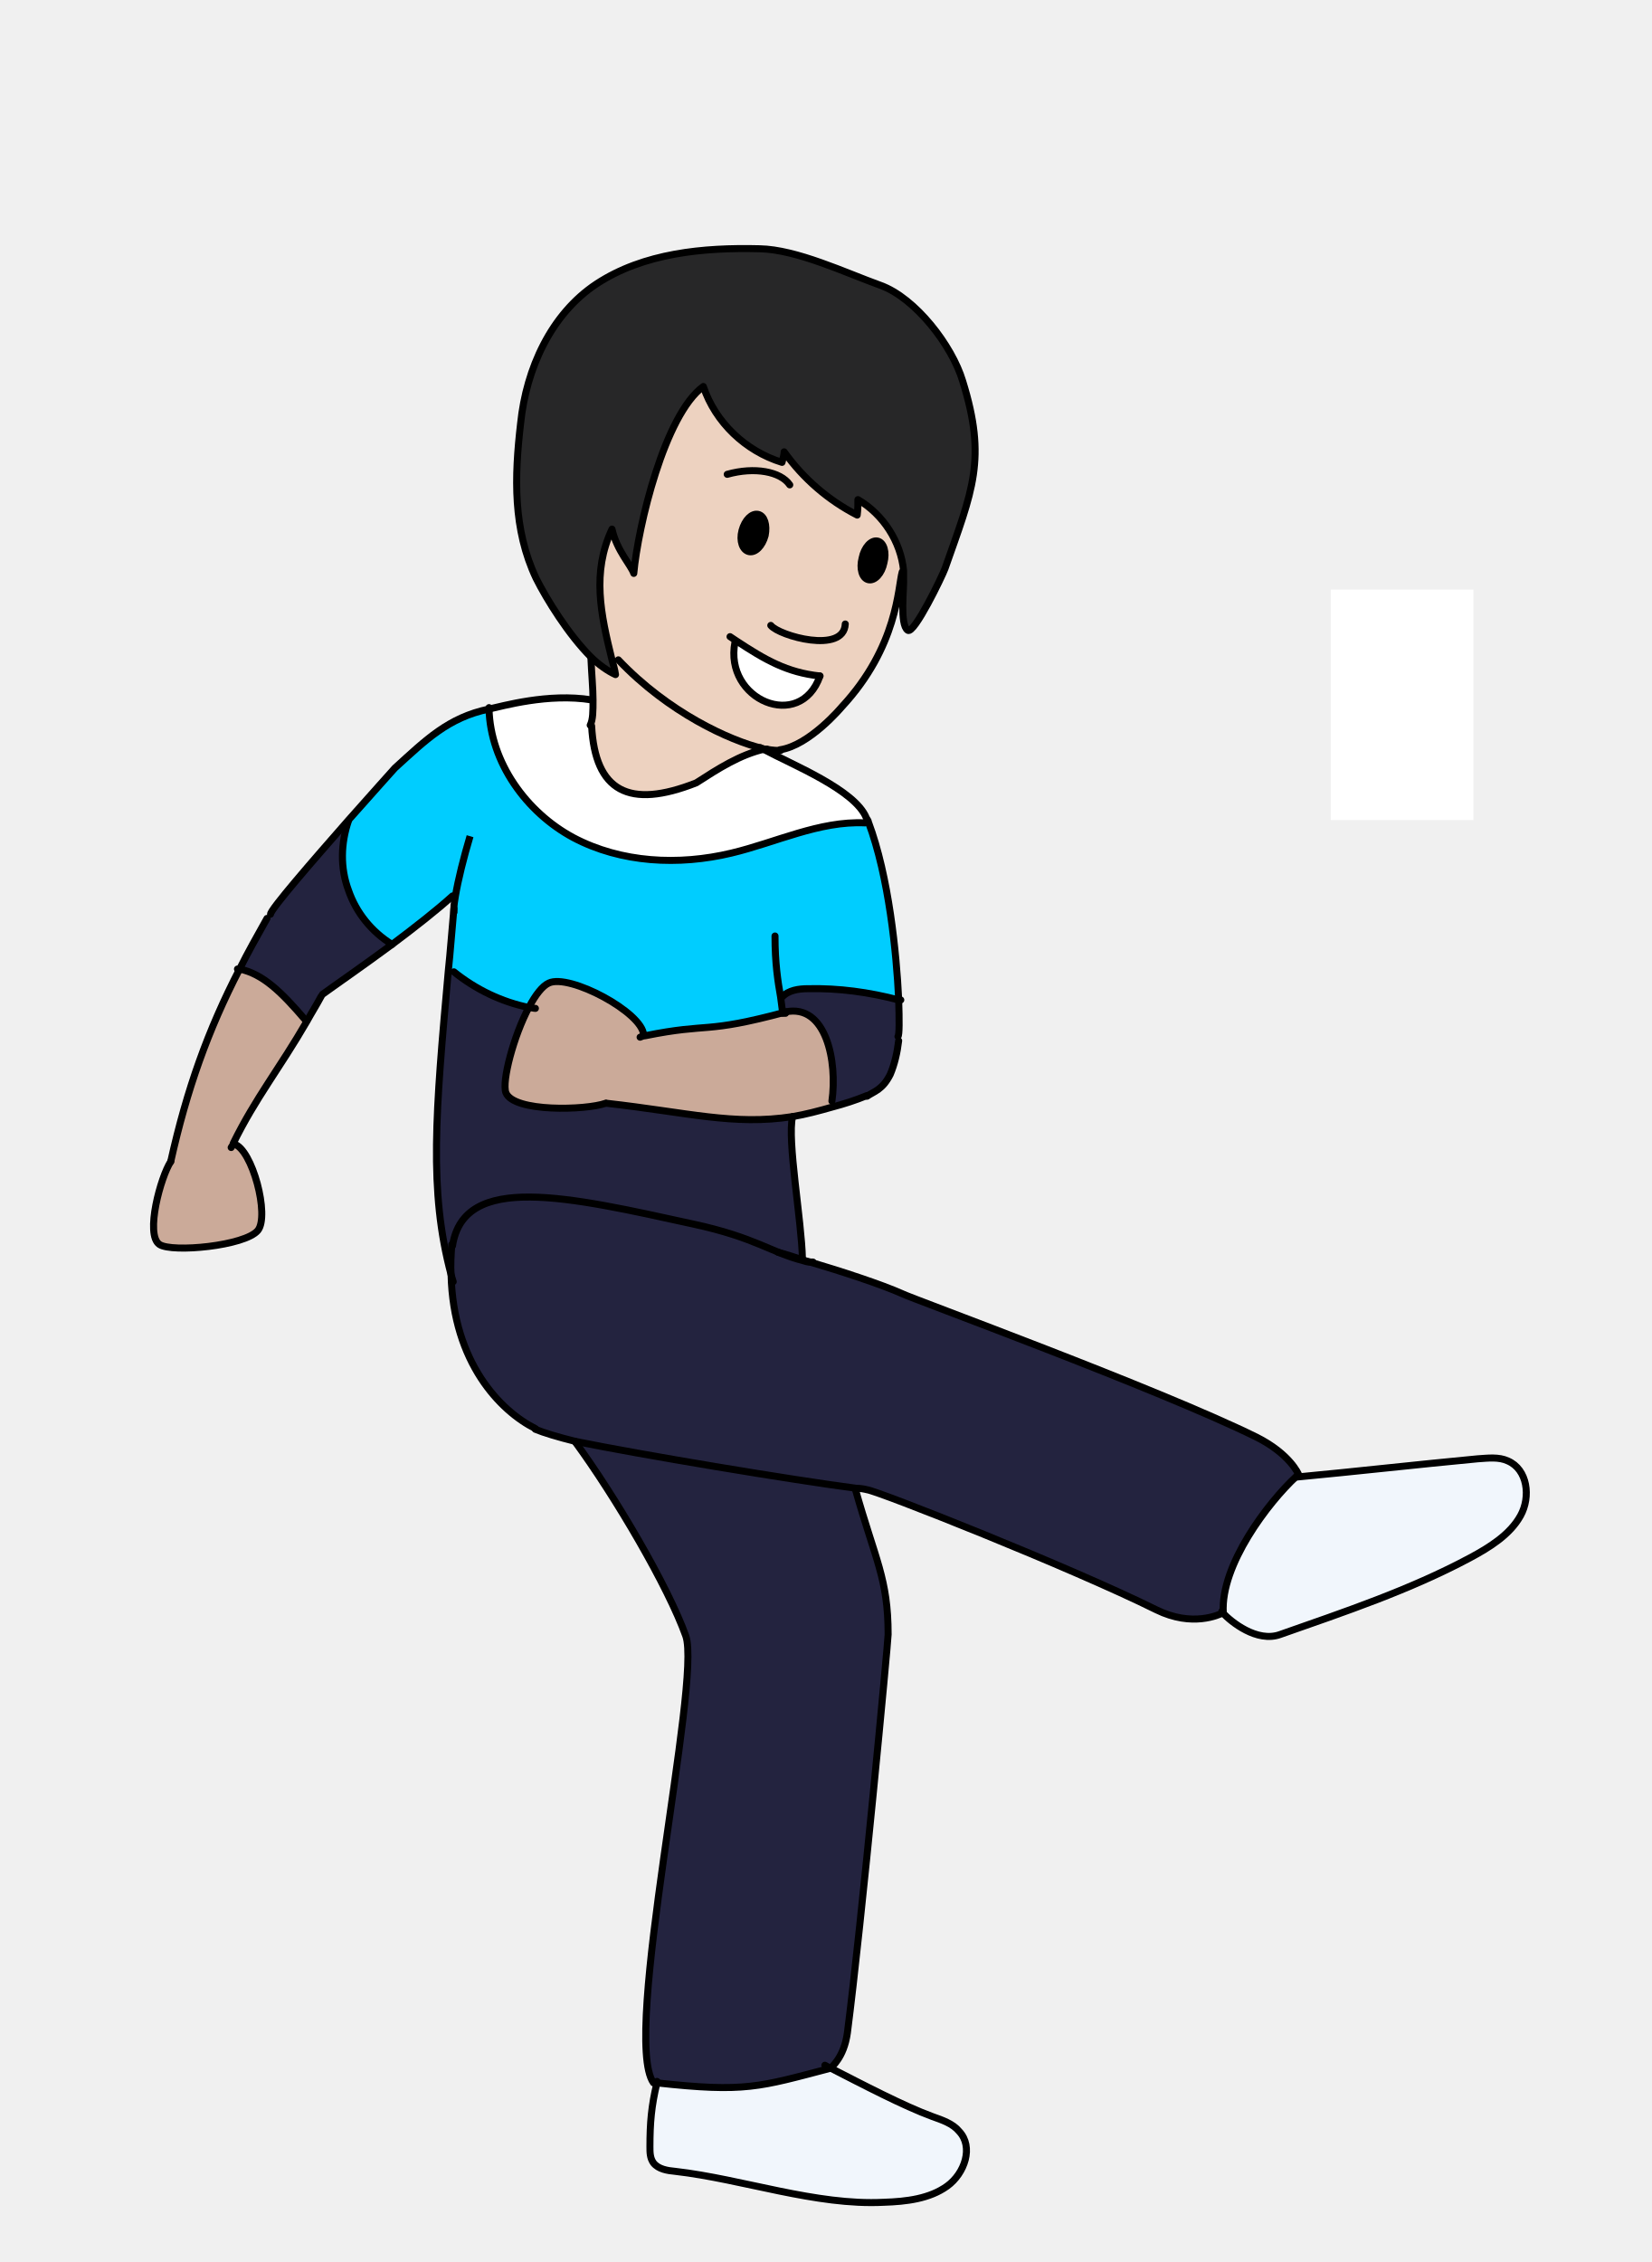
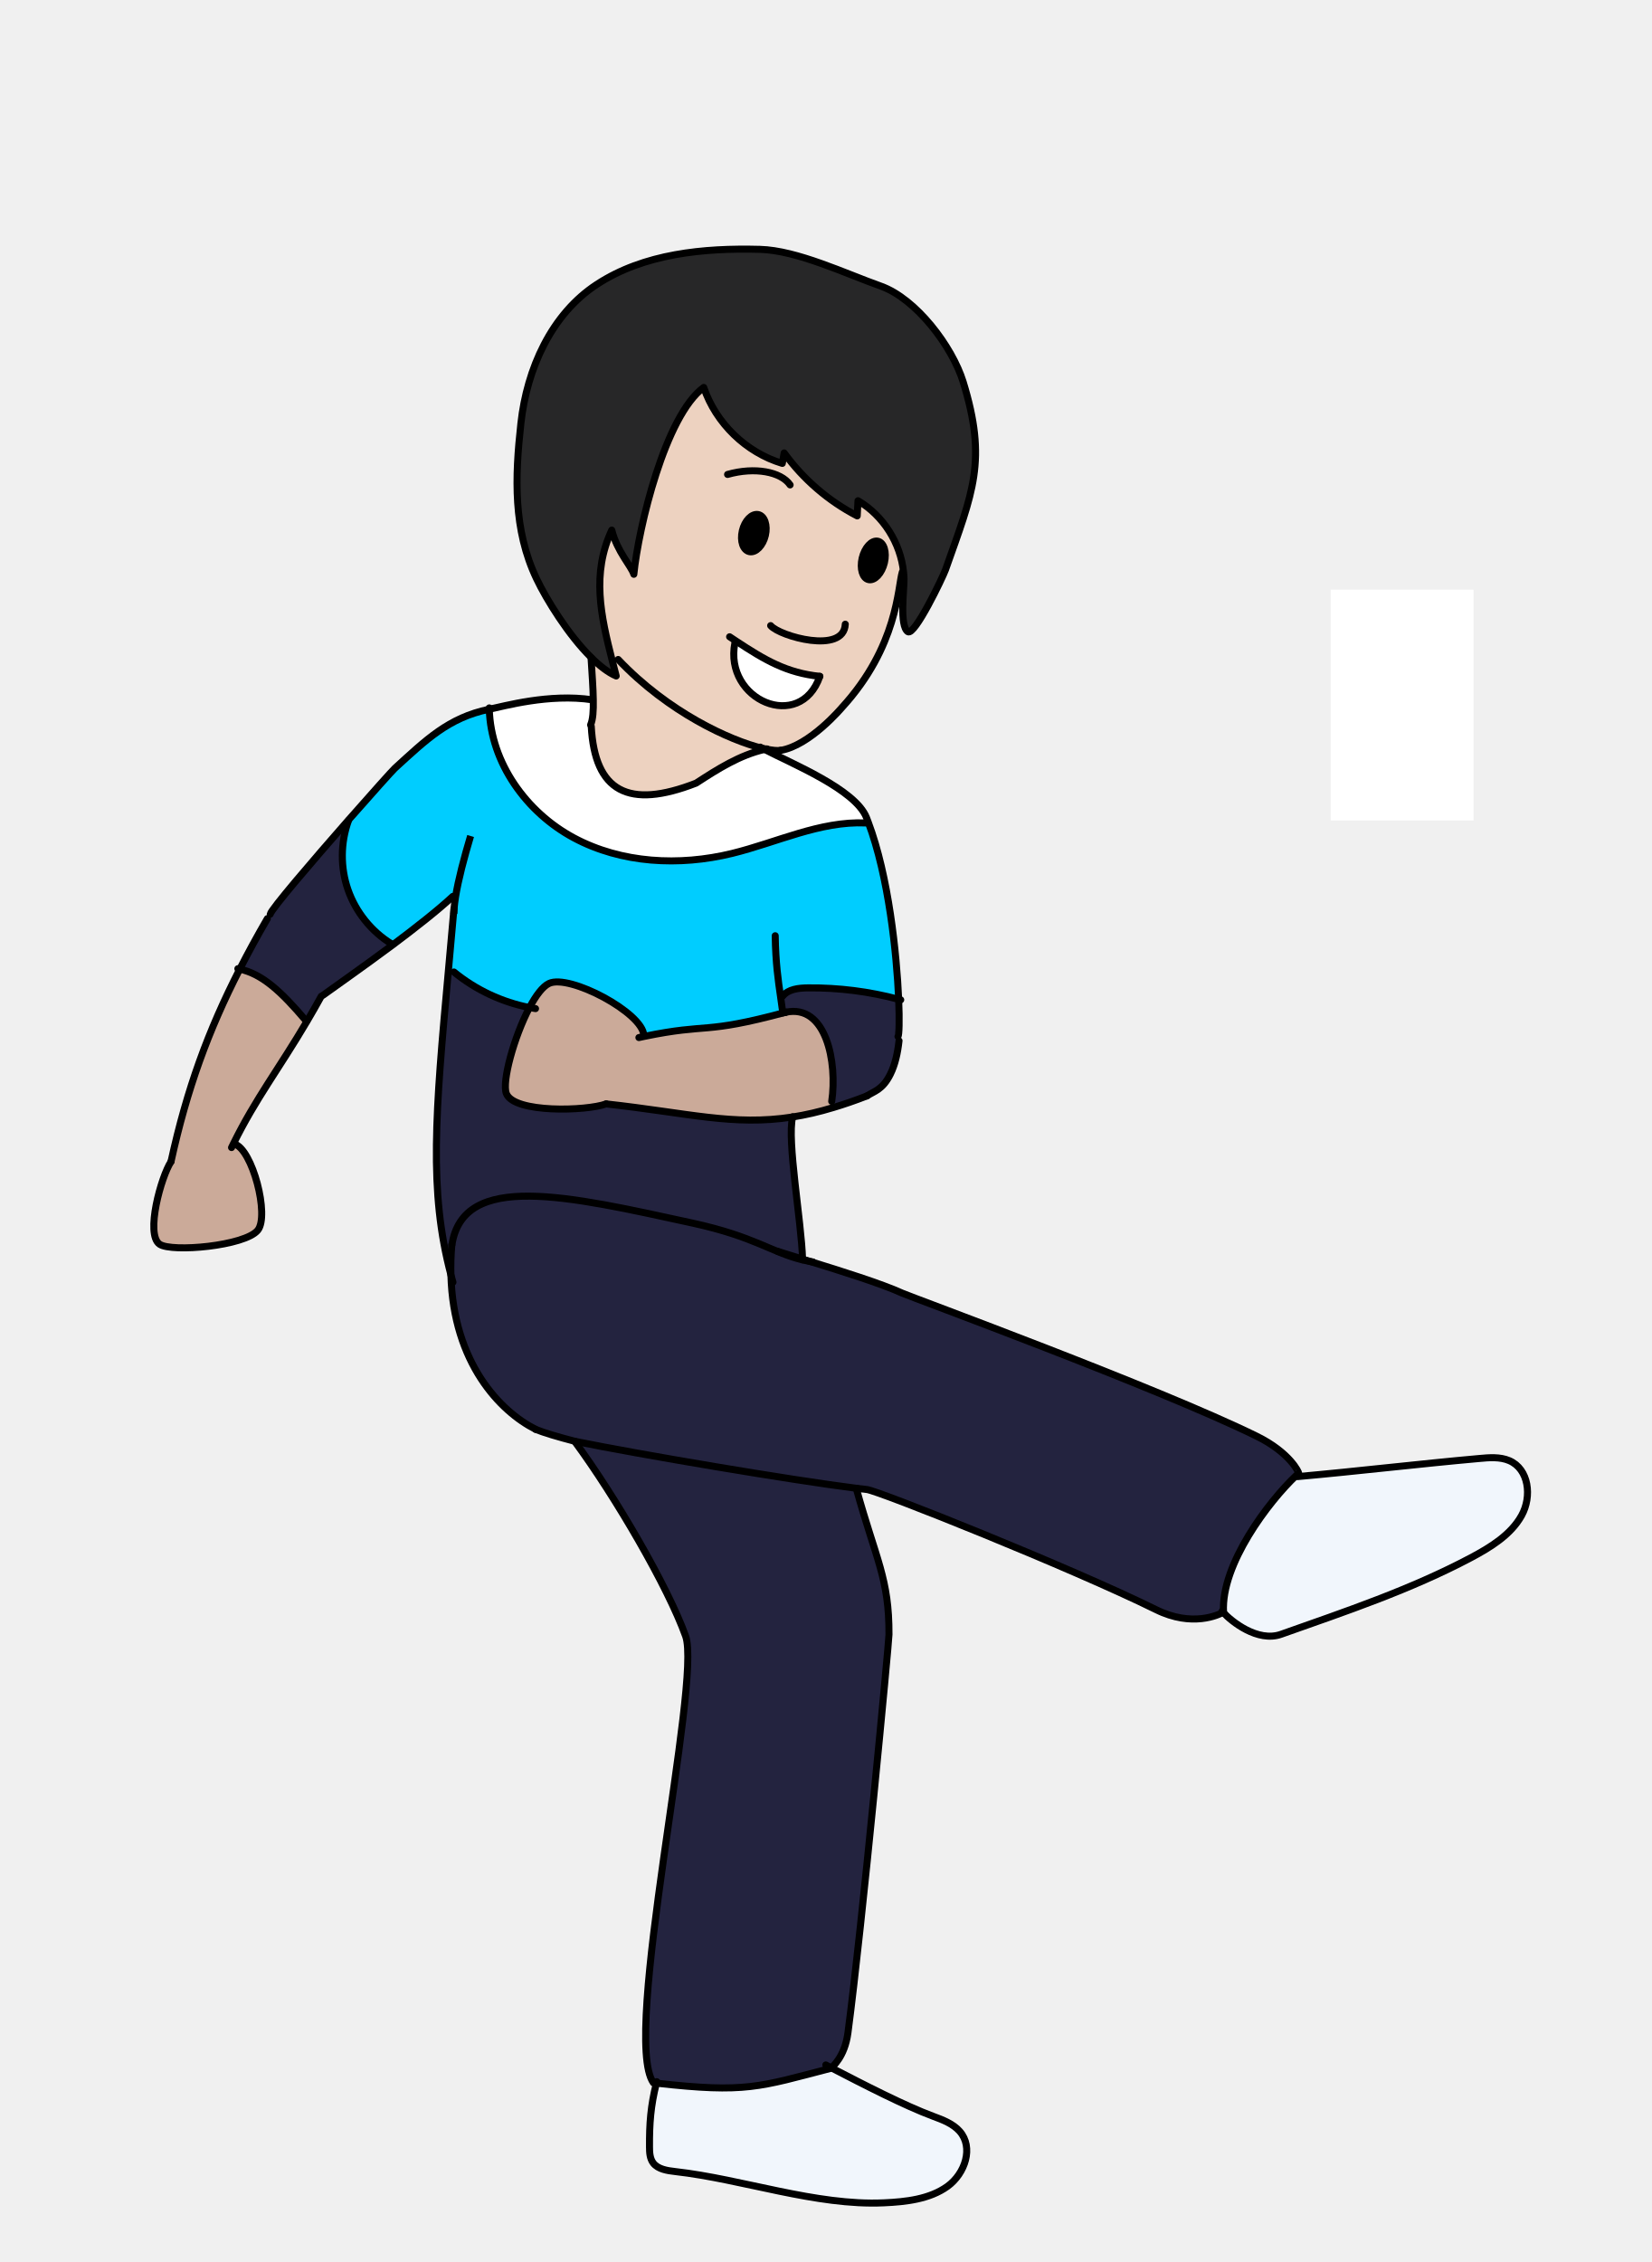
- <svg xmlns="http://www.w3.org/2000/svg" id="asia" width="235" height="321.9" viewBox="0 0 235 321.9">
+ <svg xmlns="http://www.w3.org/2000/svg" id="asia" width="235" height="321.87" viewBox="0 0 235 321.87">
  <defs>
    <style>.cls-1{stroke-linecap:round;stroke-linejoin:round;}.cls-1,.cls-2{fill:none;stroke:#000;}.cls-3{fill:#272728;}.cls-3,.cls-4,.cls-5,.cls-6,.cls-7,.cls-8,.cls-9,.cls-10,.cls-11{stroke-width:0px;}.cls-4{fill:#00cdff;}.cls-5{fill:#23233f;}.cls-6{fill:#000;}.cls-7{fill:#edd2c0;}.cls-2{stroke-miterlimit:10;}.cls-8{fill:#f1f6fc;}.cls-9{fill:#2f4b57;}.cls-10{fill:#cbaa99;}.cls-11{fill:#fff;}</style>
  </defs>
-   <path class="cls-8" d="M214.8,207.8c2.8,1.2,3.3,5.1,1.8,7.8s-4.4,4.5-7.2,6c-8.6,4.6-17.8,7.7-27,10.9-3.3,1.2-7.1-1.8-8.2-3.1,0,0,0,0,0,0-.4-6.8,6.4-15.7,10.4-19.4l.2.2c8.5-.8,17.3-1.8,25.8-2.6,1.5-.1,3-.3,4.3.3Z" />
-   <path class="cls-5" d="M64.2,181.5c0-1.4,0-2.8.1-4.3,1.6-10.5,16.5-7,34.3-3.1,8.8,1.9,11.2,4.2,15.6,5.2.3,0,.7.2,1,.2,4.4,1.4,10.2,3.2,13.1,4.5,1.2.5,36.4,13.5,50.4,20.4,4.8,2.4,6,5.2,6,5.3-.1,0-.2.2-.3.3-3.9,3.7-10.7,12.7-10.4,19.4,0,0,0,0,0,0-.6.4-4.4,2.2-9.5-.4-12.3-6.1-39.5-16.9-41.2-17.1-.5,0-1-.1-1.5-.2-9.1-1.1-30.7-4.8-40.1-6.7-2.4-.6-4.3-1.2-5.6-1.7-5-2.5-11.7-9.4-12-21.9Z" />
-   <path class="cls-3" d="M137.1,54.3c3.5,11.2,1.4,15.6-2.5,26.7-.4,1.1-4.4,9.4-5.3,8.8-1.2-.8-.5-6-.6-7.5,0-.3,0-.7,0-1-.4-4.1-2.9-8-6.5-10.1,0,.7,0,1.4-.1,2.2-4.1-2.1-7.7-5.2-10.4-9,0,.5-.2,1-.3,1.5-5.2-1.6-9.5-5.7-11.2-10.8-5.5,4-9.3,19.9-9.9,26.6-.4-1.2-2.4-3.2-3.1-6.3-2.9,6.2-1.6,12.1,0,18.6.2.7.4,1.4.5,2.1-1.1-.5-2.4-1.4-3.6-2.6-3.2-3.2-6.3-8.2-7.8-11.2-3.3-7-3.1-14.4-2.2-22.1.8-7.7,4.3-15.5,10.8-19.8,6.7-4.4,15.2-5.2,23.2-5,5.3.1,12.2,3.4,17.2,5.2,5,1.8,10.2,8.6,11.7,13.6Z" />
-   <path class="cls-8" d="M136.6,303.3c2,2.3.8,6-1.7,7.8-2.5,1.8-5.9,2.2-9,2.3-9.7.4-20.1-3.4-29.7-4.4-1.2-.1-2.4-.3-3.1-1.2-.5-.6-.5-1.5-.5-2.3,0-3.4.2-5.8,1-9.1,12.7,1.4,14.6.6,24.9-2.1,4.5,2.3,10.4,5.4,14.5,6.9,1.4.5,2.8,1.1,3.8,2.1Z" />
-   <path class="cls-7" d="M104.8,91.2l-.2.3c-1.6,8.2,9.3,12.8,12.1,4.8-4.7-.5-7.8-2.3-11.9-5ZM108.5,106.5c-4.6-1.1-13.4-5.1-20.5-12.6l-.8.2c-1.7-6.5-3-12.4,0-18.6.8,3.1,2.8,5.1,3.1,6.3.7-6.7,4.5-22.6,9.9-26.6,1.7,5.1,6,9.3,11.2,10.8,0-.5.2-1,.3-1.5,2.7,3.7,6.3,6.8,10.4,9,0-.7,0-1.4.1-2.2,3.6,2.1,6,6,6.5,10.1h-.2c-.6,2.1-.6,10.6-8.6,19.3,0,0-4.6,5.5-8.8,6.1-.4,0-1.1,0-2.1-.2-.2,0-.3,0-.5-.1ZM125.9,80.1c.4-1.5,0-2.9-.9-3.1-.9-.2-1.9.9-2.2,2.4-.4,1.5,0,2.9.9,3.1s1.9-.9,2.2-2.4ZM108.9,76.2c.3-1.5-.1-2.8-1-3s-1.9.8-2.3,2.3c-.4,1.5.1,2.8,1,3,.9.2,1.9-.8,2.3-2.3Z" />
-   <path class="cls-5" d="M111.8,144h0c-.1,0-.3,0-.4,0,0-.8-.2-1.5-.3-2.3h.3c.8-1.1,2.3-1.2,3.7-1.3,4.3,0,8.7.5,12.9,1.6.1,3.1,0,5.1-.1,5.3v.6c0,1.7-.4,3.4-1.1,4.8-1.1,2.2-2.3,2.4-3.3,3.1-1.7.7-3.3,1.2-4.8,1.6l-.3-.9c.8-5.5-.8-13.9-6.6-12.7Z" />
-   <path class="cls-5" d="M118.3,294.3c-10.4,2.7-12.2,3.6-24.9,2.1-.1,0-.3,0-.4,0-4.6-6.5,6.9-57,4.6-63.6-2.5-7-10-19.8-15.8-27.7,9.3,1.9,30.9,5.5,40.1,6.7,2.9,10.3,4.7,12.8,4.7,20.8,0,1-3.8,41.2-5.8,56.7-.5,3.6-2.3,4.8-2.3,5,0,0,0,0,0,0Z" />
-   <path class="cls-6" d="M124.9,77c.9.2,1.3,1.5.9,3.1-.4,1.5-1.4,2.6-2.2,2.4s-1.3-1.5-.9-3.1c.4-1.5,1.4-2.6,2.2-2.4Z" />
-   <path class="cls-4" d="M111.1,141.8c.1.8.2,1.5.3,2.3.1,0,.3,0,.4,0-11.9,3.2-10.7,1.5-20.1,3.4h0c-.1-3.4-10.6-8.9-13.5-7.5-.9.4-1.9,1.7-2.8,3.4-3.9-.8-7.7-2.5-10.8-5.1h-.8c.3-2.9.5-5.8.8-9h0c0-.5.1-1.1.2-1.7h-.4c-2.2,1.9-5.4,4.5-8.6,6.9v-.2c-3-1.8-5.2-4.5-6.3-7.7-1.1-3.2-1.1-6.7,0-9.9h0c3.4-3.9,6.3-7.1,6.6-7.4,4.4-4,7.6-7.2,13.4-8.4.2,7.6,5.3,14.7,12,18.3,6.8,3.6,15,4,22.5,2.2,6.3-1.5,12.5-4.6,19-4.3h.4c2.9,7.6,4.1,18.6,4.3,25.1-4.2-1.1-8.5-1.7-12.9-1.6-1.3,0-2.8.2-3.7,1.2h-.3Z" />
-   <path class="cls-11" d="M123.3,116.3c0,.2.2.4.3.6h-.4c-6.5-.1-12.7,2.9-19,4.5-7.5,1.8-15.7,1.4-22.5-2.2-6.7-3.6-11.8-10.7-12-18.3,0,0,0,0,0,0,1.9-.4,8.4-2.3,14.6-1.3h.1c0,1.6,0,2.8-.4,3.6v.2c.6,9.3,5.4,11.9,15,8.1,3.1-2,6.2-4,9.7-4.8,4,2.1,12.9,5.7,14.5,9.7Z" />
-   <path class="cls-10" d="M75.4,143.4c.9-1.7,1.9-3,2.8-3.4,2.9-1.4,13.4,4.2,13.5,7.4h0c9.4-1.8,8.2,0,20.1-3.3h0c5.8-1.2,7.4,7.1,6.6,12.7l.3.9c-2.1.6-4,1.1-5.8,1.4-8.4,1.3-14.9-.6-26.5-1.9-2.8,1-13.1,1.3-14.2-1.5-.7-1.7,1.1-8.1,3.3-12.2Z" />
-   <path class="cls-9" d="M115.2,179.5c-.4,0-.7-.1-1-.2h0c.3,0,.7.1,1,.2Z" />
-   <path class="cls-5" d="M114.2,179.2h0c-4.4-1-6.8-3.2-15.6-5.1-17.8-3.9-32.7-7.4-34.3,3.1-.1,1.5-.2,3-.1,4.3-3.2-12-2.2-23.1-.4-43.2h.8c3.1,2.6,6.8,4.4,10.8,5.1-2.2,4.1-3.9,10.6-3.3,12.2,1.1,2.8,11.4,2.5,14.2,1.5,11.7,1.3,18.1,3.2,26.5,1.9-.8,3.3,1.3,14.9,1.4,20.2Z" />
-   <path class="cls-11" d="M116.7,96.2c-2.8,8-13.7,3.4-12.1-4.8l.2-.3c4.1,2.7,7.2,4.5,11.9,5Z" />
-   <path class="cls-6" d="M107.9,73.2c.9.2,1.4,1.5,1,3-.4,1.5-1.4,2.5-2.3,2.3-.9-.2-1.4-1.5-1-3,.3-1.5,1.4-2.5,2.3-2.3Z" />
-   <path class="cls-7" d="M108.5,106.5c0,0,.2,0,.3.1-3.5.8-6.6,2.8-9.7,4.8-9.6,3.8-14.4,1.2-14.9-8.1v-.2c.2-.8.3-2,.3-3.6,0-1.7-.2-3.7-.3-6h0c1.2,1.2,2.4,2.1,3.6,2.6-.2-.7-.4-1.4-.5-2.1l.8-.2c7.1,7.5,15.9,11.5,20.5,12.6Z" />
-   <path class="cls-5" d="M55.7,134.3v.2c-4.1,3.1-8.2,6-9.7,7.1l-.3.2c-.7,1.3-1.4,2.4-2,3.5h-.2c-3.5-4.2-6.1-6.7-9.4-7.4,1.2-2.3,2.5-4.7,3.9-7.2l.4-.6c0-.7,6.1-7.7,11.1-13.4h0c-1.1,3.2-1.2,6.7,0,9.9,1.1,3.2,3.3,5.9,6.2,7.7Z" />
-   <path class="cls-10" d="M33.2,162.7h.1c2.6.7,5.1,10.3,3.4,12.3-1.8,2.2-12.2,3.2-14,2-2.1-1.4.2-9.7,1.6-11.8,2.3-10.3,5.3-18.6,9.8-27.4,3.2.7,5.9,3.2,9.4,7.3h.2c-4,7-7.3,11.1-10.5,17.5Z" />
-   <path class="cls-1" d="M38.5,130.1c0-.7,6.1-7.7,11.1-13.4,3.4-3.8,6.3-7.1,6.6-7.4,4.4-4,7.6-7.2,13.4-8.4,0,0,0,0,0,0,1.9-.4,8.4-2.3,14.6-1.3" />
-   <path class="cls-1" d="M43.5,145.2c-3.5-4.1-6.1-6.6-9.4-7.3,0,0-.2,0-.3,0" />
-   <path class="cls-1" d="M64.4,127.5c-2.2,2-5.4,4.5-8.6,6.9-4.2,3.1-8.4,6-9.9,7.1" />
-   <path class="cls-1" d="M38,130.7c-1.4,2.5-2.7,4.8-3.9,7.2-4.5,8.7-7.5,17.1-9.8,27.4" />
-   <path class="cls-1" d="M45.7,141.8c-.7,1.3-1.4,2.4-2,3.5-4,6.9-7.3,10.9-10.5,17.4,0,.2-.2.4-.3.6" />
-   <path class="cls-1" d="M33.3,162.8c2.6.7,5.1,10.2,3.4,12.3-1.8,2.2-12.2,3.2-14,2-2.1-1.4.2-9.7,1.6-11.8" />
-   <path class="cls-1" d="M127.8,147.5c.2-.2.2-2.2.1-5.3-.3-6.5-1.4-17.5-4.3-25.2,0-.2-.2-.4-.3-.6-1.6-4-10.6-7.6-14.5-9.7-.1,0-.2-.1-.3-.1-.1,0-.2-.1-.3-.2" />
-   <path class="cls-1" d="M111.8,144c5.8-1.2,7.4,7.1,6.6,12.7" />
-   <path class="cls-1" d="M110.3,133.2c0,3.9.4,6.4.8,8.7.1.8.2,1.5.3,2.3.1,0,.3,0,.4,0" />
-   <path class="cls-1" d="M123.4,155.9c-1.7.7-3.3,1.2-4.8,1.6-2.1.6-4,1.1-5.8,1.4-8.4,1.3-14.9-.6-26.5-1.9" />
-   <path class="cls-1" d="M111.9,144s0,0,0,0h0c-11.9,3.2-10.7,1.5-20.1,3.4-.2,0-.5.1-.7.2" />
-   <path class="cls-1" d="M91.6,147.3c-.1-3.2-10.6-8.8-13.5-7.4-.9.4-1.9,1.7-2.8,3.4-2.2,4.1-3.9,10.6-3.3,12.2,1.1,2.8,11.4,2.5,14.2,1.5" />
-   <path class="cls-1" d="M127.9,148.1c-.2,1.7-.6,3.4-1.2,4.8-1.1,2.2-2.3,2.4-3.3,3.1" />
-   <path class="cls-1" d="M64.6,129.3c-.3,3.2-.5,6.1-.8,8.9-1.8,20.1-2.8,31.2.4,43.2l.3,1" />
-   <path class="cls-1" d="M112.8,158.9s0,0,0,0c-.8,3.3,1.3,14.9,1.4,20.2h0" />
-   <path class="cls-1" d="M81.8,205.1c9.3,1.9,30.9,5.5,40.1,6.7.6,0,1.1.1,1.5.2,1.6.2,28.9,11,41.2,17.1,5.1,2.5,8.9.7,9.5.4,0,0,0,0,0,0-.4-6.8,6.4-15.7,10.4-19.4.1-.1.2-.2.3-.3,0,0-1.2-2.9-6-5.3-14-6.9-49.3-19.8-50.4-20.4-2.9-1.3-8.7-3.2-13.1-4.5-.4-.1-.7-.2-1-.3-1.5-.5-2.8-.9-3.6-1.1" />
-   <path class="cls-1" d="M76.2,203.4c1.2.5,3.2,1.1,5.6,1.7" />
-   <path class="cls-1" d="M81.8,205.1c5.8,7.9,13.3,20.7,15.8,27.7,2.3,6.5-9.2,57.1-4.6,63.6.1,0,.3,0,.4,0,12.7,1.4,14.6.6,24.9-2.1,0,0,0,0,0,0,0-.2,1.8-1.4,2.3-5,2-15.4,5.8-55.7,5.8-56.7,0-8-1.8-10.5-4.7-20.8" />
-   <path class="cls-1" d="M64.3,177.1c-.1,1.5-.2,3-.1,4.3.3,12.5,7,19.4,12,21.9" />
-   <path class="cls-1" d="M173.9,229.3s0,.1.1.2c1.2,1.3,4.9,4.3,8.2,3.1,9.1-3.2,18.4-6.3,27-10.9,2.8-1.5,5.7-3.3,7.2-6s1-6.6-1.8-7.8c-1.3-.6-2.8-.4-4.3-.3-8.5.8-17.3,1.8-25.8,2.6" />
-   <path class="cls-1" d="M115.7,179.6c-.1,0-.3,0-.4,0-.4,0-.7-.1-1-.2-4.4-1.1-6.8-3.3-15.6-5.2-17.8-3.9-32.7-7.4-34.3,3.1" />
-   <path class="cls-2" d="M64.6,130c0-.2,0-.5,0-.7,0-.5.1-1.1.2-1.7.4-2.4,1.2-5.6,2.1-8.6" />
-   <path class="cls-1" d="M93.5,296.2c0,0,0,.1,0,.2-.8,3.3-1,5.7-1,9.1,0,.8,0,1.6.5,2.3.7.9,2,1.1,3.1,1.2,9.6,1.1,20,4.9,29.7,4.4,3.2-.1,6.5-.5,9-2.3,2.5-1.8,3.8-5.6,1.7-7.8-.9-1.1-2.4-1.6-3.8-2.1-4.1-1.5-10-4.6-14.5-6.9-.3-.1-.6-.3-.8-.4" />
-   <path class="cls-1" d="M109.1,106.6s0,0-.1,0c0,0-.1,0-.2,0-3.5.8-6.6,2.8-9.7,4.8-9.6,3.8-14.4,1.2-14.9-8.1" />
-   <path class="cls-1" d="M69.6,100.7c0,0,0,.1,0,.2.2,7.6,5.3,14.7,12,18.3,6.8,3.6,15,4,22.5,2.2,6.3-1.5,12.5-4.6,19-4.3" />
-   <path class="cls-1" d="M64.6,138.3c3.1,2.5,6.8,4.3,10.8,5.1.3,0,.6.1.8.1" />
-   <path class="cls-1" d="M49.6,116.8c-1.1,3.2-1.2,6.7,0,9.9,1.1,3.2,3.3,5.9,6.2,7.7" />
-   <path class="cls-1" d="M128.2,142.3c0,0-.2,0-.3,0-4.2-1.1-8.5-1.7-12.9-1.6-1.3,0-2.8.2-3.7,1.2" />
-   <path class="cls-1" d="M111.1,106.8c-.4,0-1.1,0-2.1-.2-.2,0-.3,0-.5-.1-4.6-1.1-13.4-5.1-20.5-12.6" />
-   <path class="cls-1" d="M128.4,81.4c-.6,2.1-.6,10.6-8.6,19.2,0,0-4.6,5.5-8.8,6.1" />
-   <path class="cls-1" d="M103.5,67.5c3.9-1.1,7.6-.4,8.9,1.5" />
-   <path class="cls-1" d="M120.3,88.8c-.2,4.3-9.4,1.7-10.6.2" />
-   <path class="cls-1" d="M122.7,79.4c-.4,1.5,0,2.9.9,3.1s1.9-.9,2.2-2.4c.4-1.5,0-2.9-.9-3.1-.9-.2-1.9.9-2.2,2.4Z" />
-   <path class="cls-1" d="M105.6,75.5c-.4,1.5.1,2.8,1,3,.9.2,1.9-.8,2.3-2.3.3-1.5-.1-2.8-1-3s-1.9.8-2.3,2.3Z" />
-   <path class="cls-1" d="M116.7,96.2c-4.7-.5-7.8-2.3-11.9-5-.3-.2-.6-.4-.9-.6" />
-   <path class="cls-1" d="M116.7,96.2c-2.8,8-13.7,3.4-12.1-4.8" />
-   <path class="cls-1" d="M84.1,93.6c.1,2.3.3,4.4.3,6,0,1.6,0,2.8-.4,3.6" />
-   <path class="cls-1" d="M84.1,93.5c-3.2-3.2-6.3-8.2-7.8-11.2-3.3-7-3.1-14.4-2.2-22.1.8-7.7,4.3-15.5,10.8-19.8,6.7-4.4,15.2-5.2,23.2-5,5.3.1,12.2,3.4,17.2,5.2,5,1.8,10.2,8.6,11.7,13.6,3.5,11.2,1.4,15.6-2.5,26.7-.4,1.1-4.4,9.4-5.3,8.8-1.2-.8-.5-6-.6-7.5,0-.3,0-.7,0-1-.4-4.1-2.9-8-6.5-10.1,0,.7,0,1.4-.1,2.2-4.1-2.1-7.7-5.2-10.4-9,0,.5-.2,1-.3,1.5-5.2-1.6-9.5-5.7-11.2-10.8-5.5,4-9.3,19.9-9.9,26.6-.4-1.2-2.4-3.2-3.1-6.3-2.9,6.2-1.6,12.1,0,18.6.2.7.4,1.4.5,2.1-1.1-.5-2.4-1.4-3.6-2.6Z" />
-   <rect class="cls-11" x="189.4" y="83.9" width="20.3" height="32.8" />
+   <path class="cls-8" d="M214.77,207.84c2.79,1.18,3.27,5.08,1.75,7.82s-4.41,4.52-7.22,6c-8.59,4.56-17.85,7.65-27,10.89-3.33,1.18-7.08-1.83-8.25-3.13.05-.03.07-.05.07-.05-.37-6.78,6.43-15.73,10.37-19.44l.16.18c8.47-.76,17.31-1.81,25.79-2.57,1.47-.14,3.01-.26,4.32.3Z" />
+   <path class="cls-5" d="M64.18,181.46c-.04-1.38,0-2.82.13-4.33,1.62-10.49,16.49-6.96,34.3-3.08,8.81,1.93,11.21,4.16,15.6,5.23.34.08.68.16,1.04.22,4.4,1.36,10.2,3.17,13.15,4.52,1.18.53,36.42,13.45,50.45,20.36,4.8,2.36,6.04,5.21,5.98,5.27-.1.09-.21.19-.32.3-3.94,3.7-10.74,12.66-10.37,19.44,0,0-.03.03-.07.05-.57.35-4.39,2.17-9.52-.37-12.3-6.06-39.52-16.92-41.16-17.1-.46-.05-.97-.11-1.54-.18-9.13-1.15-30.73-4.79-40.06-6.69-2.39-.62-4.33-1.2-5.55-1.69-5.02-2.54-11.71-9.43-12.05-21.93Z" />
+   <path class="cls-3" d="M137.06,54.35c3.46,11.24,1.4,15.64-2.52,26.73-.39,1.08-4.39,9.44-5.35,8.81-1.23-.82-.52-6.04-.55-7.5,0-.33-.03-.67-.07-1-.43-4.13-2.89-8.03-6.48-10.14-.04.72-.07,1.45-.11,2.16-4.1-2.12-7.69-5.22-10.4-8.96-.09.5-.18.99-.26,1.49-5.16-1.55-9.45-5.71-11.18-10.81-5.46,3.98-9.28,19.87-9.95,26.59-.39-1.23-2.36-3.19-3.14-6.29-2.89,6.21-1.58,12.12.08,18.63.18.7.37,1.41.55,2.13-1.14-.49-2.36-1.43-3.56-2.63-3.22-3.18-6.33-8.18-7.77-11.21-3.33-7.01-3.08-14.41-2.22-22.12.85-7.71,4.32-15.52,10.82-19.76,6.69-4.38,15.18-5.19,23.18-4.98,5.31.14,12.19,3.45,17.21,5.23,5.01,1.78,10.16,8.56,11.73,13.64Z" />
+   <path class="cls-8" d="M136.56,303.27c2.01,2.27.78,6.02-1.74,7.84-2.54,1.82-5.88,2.2-9.05,2.34-9.67.45-20.09-3.37-29.69-4.45-1.16-.13-2.43-.33-3.12-1.2-.49-.64-.54-1.49-.54-2.28-.02-3.39.16-5.83.98-9.11,12.74,1.44,14.58.55,24.93-2.14,4.47,2.31,10.39,5.37,14.47,6.88,1.38.51,2.81,1.06,3.76,2.13Z" />
+   <path class="cls-7" d="M104.75,91.22l-.17.26c-1.6,8.15,9.31,12.79,12.09,4.75-4.71-.49-7.82-2.31-11.92-5.02ZM108.49,106.48c-4.58-1.11-13.41-5.11-20.53-12.64l-.83.21c-1.66-6.5-2.97-12.42-.08-18.63.78,3.1,2.75,5.06,3.14,6.29.66-6.72,4.48-22.61,9.95-26.59,1.73,5.1,6.02,9.26,11.18,10.81.09-.49.18-.99.26-1.49,2.71,3.75,6.3,6.84,10.4,8.96.04-.72.07-1.44.11-2.16,3.58,2.12,6.04,6.01,6.48,10.14l-.18.02c-.63,2.08-.63,10.59-8.57,19.25,0,0-4.6,5.47-8.78,6.12-.45.07-1.15,0-2.07-.19-.16-.03-.32-.07-.49-.1ZM125.86,80.06c.36-1.51-.07-2.88-.94-3.06-.88-.18-1.87.9-2.23,2.41-.35,1.51.06,2.88.93,3.06s1.88-.9,2.24-2.41ZM108.93,76.19c.34-1.45-.11-2.79-1.02-2.97s-1.92.85-2.26,2.3c-.35,1.47.11,2.79,1.02,2.98.9.18,1.91-.85,2.26-2.31Z" />
+   <path class="cls-5" d="M111.81,144.04h0c-.13.03-.26.05-.4.09-.09-.78-.2-1.54-.32-2.31l.27-.04c.82-1.05,2.33-1.2,3.66-1.21,4.34-.04,8.69.51,12.88,1.63.13,3.07.06,5.11-.1,5.29l.15.6c-.19,1.74-.56,3.41-1.24,4.77-1.11,2.24-2.33,2.41-3.32,3.08-1.69.66-3.27,1.2-4.77,1.65l-.26-.88c.82-5.54-.78-13.92-6.55-12.68Z" />
+   <path class="cls-5" d="M118.34,294.27c-10.35,2.7-12.18,3.58-24.93,2.14-.14-.01-.28-.03-.43-.05-4.61-6.5,6.92-57.03,4.59-63.56-2.51-7.01-9.98-19.84-15.8-27.73,9.33,1.9,30.94,5.54,40.06,6.69,2.87,10.3,4.7,12.8,4.66,20.81,0,1-3.79,41.21-5.84,56.66-.48,3.62-2.3,4.8-2.31,5.03,0,0-.01,0-.02,0Z" />
+   <path class="cls-6" d="M124.92,77c.87.18,1.3,1.55.94,3.06-.36,1.51-1.37,2.59-2.24,2.41s-1.28-1.55-.93-3.06c.36-1.51,1.35-2.6,2.23-2.41Z" />
+   <path class="cls-4" d="M111.08,141.82c.11.77.22,1.53.32,2.31.14-.04.27-.07.4-.09-11.93,3.21-10.75,1.5-20.15,3.44l-.03-.14c-.11-3.21-10.6-8.78-13.49-7.4-.91.43-1.88,1.74-2.78,3.43-3.93-.76-7.67-2.52-10.76-5.06l-.8-.07c.25-2.79.52-5.76.8-8.92h.03c.04-.51.11-1.08.21-1.7l-.39-.07c-2.16,2.01-5.4,4.54-8.59,6.93l-.13-.17c-2.86-1.76-5.08-4.52-6.19-7.69-1.11-3.17-1.08-6.72.07-9.87l-.03-.03c3.39-3.85,6.31-7.11,6.63-7.4,4.4-4.01,7.63-7.21,13.43-8.4.22,7.63,5.28,14.68,12.03,18.3,6.79,3.64,15.02,4.05,22.51,2.22,6.35-1.55,12.49-4.62,19.01-4.34l.37-.14c2.92,7.71,4.06,18.75,4.34,25.23-4.19-1.12-8.54-1.67-12.88-1.63-1.33.01-2.84.16-3.66,1.21l-.27.04Z" />
+   <path class="cls-11" d="M123.3,116.32c.09.22.17.43.25.65l-.37.14c-6.52-.28-12.66,2.79-19.01,4.34-7.49,1.83-15.71,1.41-22.51-2.22-6.75-3.62-11.81-10.67-12.03-18.3.03,0,.06-.01.09-.02,1.95-.39,8.44-2.25,14.6-1.32h.11c.03,1.57-.05,2.79-.38,3.56l.08.2c.5,9.3,5.29,11.86,14.93,8.09,3.13-2.04,6.18-3.98,9.72-4.79,3.96,2.06,12.92,5.7,14.52,9.69Z" />
+   <path class="cls-10" d="M75.36,143.37c.9-1.7,1.87-3,2.78-3.43,2.89-1.38,13.37,4.19,13.49,7.4l.03.14c9.4-1.94,8.21-.23,20.15-3.44h0c5.77-1.24,7.37,7.14,6.55,12.68l.26.88c-2.08.63-4,1.07-5.82,1.35-8.42,1.31-14.87-.58-26.53-1.86-2.81,1.01-13.1,1.34-14.2-1.47-.66-1.67,1.1-8.11,3.29-12.24Z" />
+   <path class="cls-9" d="M115.25,179.49c-.36-.07-.7-.14-1.04-.22v-.1c.34.11.68.21,1.04.32Z" />
+   <path class="cls-5" d="M114.21,179.17v.1c-4.39-1.07-6.79-3.3-15.6-5.23-17.81-3.88-32.67-7.4-34.3,3.08-.13,1.51-.17,2.95-.13,4.33-3.18-12-2.21-23.12-.38-43.22l.8.07c3.1,2.54,6.83,4.29,10.76,5.06-2.19,4.13-3.95,10.57-3.29,12.24,1.1,2.81,11.39,2.49,14.2,1.47,11.66,1.28,18.11,3.17,26.53,1.86-.84,3.26,1.26,14.94,1.41,20.22Z" />
+   <path class="cls-11" d="M116.67,96.24c-2.78,8.04-13.69,3.4-12.09-4.75l.17-.26c4.1,2.71,7.21,4.53,11.92,5.02Z" />
+   <path class="cls-6" d="M107.9,73.23c.91.18,1.37,1.51,1.02,2.97-.35,1.47-1.37,2.49-2.26,2.31-.91-.19-1.37-1.51-1.02-2.98.34-1.45,1.36-2.48,2.26-2.3Z" />
+   <path class="cls-7" d="M108.49,106.48c.09.04.19.09.29.15-3.54.82-6.59,2.75-9.72,4.79-9.64,3.77-14.43,1.21-14.93-8.09l-.08-.2c.32-.77.41-1.99.38-3.56-.03-1.66-.19-3.7-.32-6.02h.01c1.2,1.18,2.41,2.12,3.56,2.62-.18-.72-.37-1.43-.55-2.13l.83-.21c7.13,7.53,15.95,11.53,20.53,12.64Z" />
+   <path class="cls-5" d="M55.72,134.31l.13.17c-4.22,3.14-8.37,6.03-9.86,7.12l-.27.16c-.7,1.26-1.37,2.44-2.02,3.54l-.2-.12c-3.47-4.08-6.15-6.58-9.38-7.28,1.2-2.35,2.5-4.73,3.93-7.19l.42-.63c.09-.66,6.1-7.66,11.1-13.36l.03.03c-1.15,3.15-1.18,6.7-.07,9.87,1.1,3.16,3.33,5.93,6.19,7.69Z" />
+   <path class="cls-10" d="M33.23,162.72l.1.05c2.59.7,5.05,10.22,3.35,12.29-1.83,2.24-12.22,3.17-13.96,1.99-2.08-1.41.23-9.67,1.62-11.76,2.26-10.32,5.3-18.64,9.78-27.38,3.23.7,5.91,3.2,9.38,7.28l.2.12c-4.05,6.86-7.27,10.95-10.47,17.42Z" />
+   <path class="cls-1" d="M38.46,130.08c.09-.66,6.1-7.66,11.1-13.36,3.39-3.85,6.31-7.11,6.63-7.4,4.4-4.01,7.63-7.21,13.43-8.4.03,0,.06-.01.09-.02,1.95-.39,8.44-2.25,14.6-1.32" />
+   <path class="cls-1" d="M43.49,145.18c-3.47-4.08-6.15-6.58-9.38-7.28-.09-.03-.18-.05-.26-.06" />
+   <path class="cls-1" d="M64.44,127.55c-2.16,2.01-5.4,4.54-8.59,6.93-4.22,3.14-8.37,6.03-9.86,7.12" />
+   <path class="cls-1" d="M38.05,130.71c-1.43,2.46-2.73,4.84-3.93,7.19-4.48,8.74-7.52,17.06-9.78,27.38" />
+   <path class="cls-1" d="M45.72,141.76c-.7,1.26-1.37,2.44-2.02,3.54-4.05,6.86-7.27,10.95-10.47,17.42-.09.19-.18.38-.28.57" />
+   <path class="cls-1" d="M33.33,162.77c2.59.7,5.05,10.22,3.35,12.29-1.83,2.24-12.22,3.17-13.96,1.99-2.08-1.41.23-9.67,1.62-11.76" />
+   <path class="cls-1" d="M127.79,147.49c.16-.18.23-2.22.1-5.29-.28-6.48-1.42-17.52-4.34-25.23-.08-.22-.16-.43-.25-.65-1.6-3.99-10.56-7.63-14.52-9.69-.1-.05-.2-.11-.29-.15-.1-.06-.2-.11-.3-.17" />
+   <path class="cls-1" d="M111.81,144.04c5.77-1.24,7.37,7.14,6.55,12.68" />
+   <path class="cls-1" d="M110.32,133.15c.06,3.93.43,6.39.76,8.67.11.77.22,1.53.32,2.31.14-.04.27-.07.4-.09" />
+   <path class="cls-1" d="M123.38,155.94c-1.69.66-3.27,1.2-4.77,1.65-2.08.63-4,1.07-5.82,1.35-8.42,1.31-14.87-.58-26.53-1.86" />
+   <path class="cls-1" d="M111.9,144.01s-.06.02-.09.03h0c-11.93,3.21-10.75,1.5-20.15,3.44-.24.05-.49.1-.74.16" />
+   <path class="cls-1" d="M91.62,147.34c-.11-3.21-10.6-8.78-13.49-7.4-.91.43-1.88,1.74-2.78,3.43-2.19,4.13-3.95,10.57-3.29,12.24,1.1,2.81,11.39,2.49,14.2,1.47" />
+   <path class="cls-1" d="M127.94,148.09c-.19,1.74-.56,3.41-1.24,4.77-1.11,2.24-2.33,2.41-3.32,3.08" />
+   <path class="cls-1" d="M64.6,129.31c-.28,3.16-.55,6.13-.8,8.92-1.83,20.11-2.81,31.22.38,43.22l.28,1.01" />
+   <path class="cls-1" d="M112.8,158.91s0,.02,0,.03c-.84,3.26,1.26,14.94,1.41,20.22v.1" />
+   <path class="cls-1" d="M81.77,205.08c9.33,1.9,30.94,5.54,40.06,6.69.57.07,1.08.13,1.54.18,1.64.18,28.86,11.04,41.16,17.1,5.13,2.54,8.94.72,9.52.37.05-.03.07-.05.07-.05-.37-6.78,6.43-15.73,10.37-19.44.11-.11.22-.2.32-.3.06-.05-1.18-2.91-5.98-5.27-14.03-6.9-49.27-19.82-50.45-20.36-2.95-1.35-8.75-3.16-13.15-4.52-.36-.11-.7-.22-1.04-.32-1.49-.46-2.75-.85-3.6-1.13" />
+   <path class="cls-1" d="M76.22,203.39c1.22.49,3.16,1.07,5.55,1.69" />
+   <path class="cls-1" d="M81.77,205.08c5.82,7.89,13.29,20.72,15.8,27.73,2.33,6.52-9.2,57.05-4.59,63.56.14.01.28.03.43.05,12.74,1.44,14.58.55,24.93-2.14,0,0,.01,0,.02,0,0-.23,1.83-1.41,2.31-5.03,2.05-15.44,5.84-55.65,5.84-56.66.03-8-1.8-10.51-4.66-20.81" />
+   <path class="cls-1" d="M64.3,177.12c-.13,1.51-.17,2.95-.13,4.33.34,12.5,7.02,19.4,12.05,21.93" />
+   <path class="cls-1" d="M173.92,229.26s.08.1.14.16c1.17,1.3,4.92,4.31,8.25,3.13,9.15-3.24,18.4-6.33,27-10.89,2.81-1.49,5.7-3.27,7.22-6s1.04-6.63-1.75-7.82c-1.31-.56-2.85-.44-4.32-.3-8.47.76-17.31,1.81-25.79,2.57" />
+   <path class="cls-1" d="M115.69,179.57c-.15-.03-.3-.05-.44-.07-.36-.07-.7-.14-1.04-.22-4.39-1.07-6.79-3.3-15.6-5.23-17.81-3.88-32.67-7.4-34.3,3.08" />
+   <path class="cls-2" d="M64.59,130.05c0-.23.01-.47.03-.74.04-.51.11-1.08.21-1.7.39-2.42,1.22-5.58,2.14-8.65" />
+   <path class="cls-1" d="M93.46,296.21c-.02.07-.03.14-.05.2-.82,3.28-1,5.72-.98,9.11,0,.79.05,1.64.54,2.28.68.87,1.96,1.07,3.12,1.2,9.59,1.08,20.01,4.89,29.69,4.45,3.16-.14,6.51-.52,9.05-2.34,2.53-1.83,3.75-5.57,1.74-7.84-.95-1.07-2.38-1.62-3.76-2.13-4.08-1.51-10-4.57-14.47-6.88-.28-.15-.55-.29-.82-.43" />
+   <path class="cls-1" d="M109.12,106.56s-.09.02-.13.03c-.07.01-.14.03-.2.05-3.54.82-6.59,2.75-9.72,4.79-9.64,3.77-14.43,1.21-14.93-8.09" />
+   <path class="cls-1" d="M69.63,100.73c0,.06,0,.13,0,.19.22,7.63,5.28,14.68,12.03,18.3,6.79,3.64,15.02,4.05,22.51,2.22,6.35-1.55,12.49-4.62,19.01-4.34" />
+   <path class="cls-1" d="M64.6,138.31c3.1,2.54,6.83,4.29,10.76,5.06.28.05.56.1.85.15" />
+   <path class="cls-1" d="M49.6,116.75c-1.15,3.15-1.18,6.7-.07,9.87,1.1,3.16,3.33,5.93,6.19,7.69" />
+   <path class="cls-1" d="M128.18,142.27c-.09-.03-.19-.05-.29-.07-4.19-1.12-8.54-1.67-12.88-1.63-1.33.01-2.84.16-3.66,1.21" />
+   <path class="cls-1" d="M111.06,106.77c-.45.07-1.15,0-2.07-.19-.16-.03-.32-.07-.49-.1-4.58-1.11-13.41-5.11-20.53-12.64" />
+   <path class="cls-1" d="M128.4,81.41c-.63,2.08-.63,10.59-8.57,19.25,0,0-4.6,5.47-8.78,6.12" />
+   <path class="cls-1" d="M103.54,67.51c3.87-1.1,7.6-.39,8.9,1.49" />
+   <path class="cls-1" d="M120.29,88.82c-.2,4.33-9.36,1.71-10.62.2" />
+   <path class="cls-1" d="M122.69,79.42c-.35,1.51.06,2.88.93,3.06s1.88-.9,2.24-2.41c.36-1.51-.07-2.88-.94-3.06-.88-.18-1.87.9-2.23,2.41Z" />
+   <path class="cls-1" d="M105.64,75.52c-.35,1.47.11,2.79,1.02,2.98.9.18,1.91-.85,2.26-2.31.34-1.45-.11-2.79-1.02-2.97s-1.92.85-2.26,2.3Z" />
+   <path class="cls-1" d="M116.67,96.24c-4.71-.49-7.82-2.31-11.92-5.02-.3-.2-.61-.4-.92-.61" />
+   <path class="cls-1" d="M116.67,96.24c-2.78,8.04-13.69,3.4-12.09-4.75" />
+   <path class="cls-1" d="M84.11,93.56c.14,2.32.3,4.37.32,6.02.03,1.57-.05,2.79-.38,3.56" />
+   <path class="cls-1" d="M84.12,93.55c-3.22-3.18-6.33-8.18-7.77-11.21-3.33-7.01-3.08-14.41-2.22-22.12.85-7.71,4.32-15.52,10.82-19.76,6.69-4.38,15.18-5.19,23.18-4.98,5.31.14,12.19,3.45,17.21,5.23,5.01,1.78,10.16,8.56,11.73,13.64,3.46,11.24,1.4,15.64-2.52,26.73-.39,1.08-4.39,9.44-5.35,8.81-1.23-.82-.52-6.04-.55-7.5,0-.33-.03-.67-.07-1-.43-4.13-2.89-8.03-6.48-10.14-.04.72-.07,1.45-.11,2.16-4.1-2.12-7.69-5.22-10.4-8.96-.09.5-.18.99-.26,1.49-5.16-1.55-9.45-5.71-11.18-10.81-5.46,3.98-9.28,19.87-9.95,26.59-.39-1.23-2.36-3.19-3.14-6.29-2.89,6.21-1.58,12.12.08,18.63.18.7.37,1.41.55,2.13-1.14-.49-2.36-1.43-3.56-2.63Z" />
+   <rect class="cls-11" x="189.37" y="83.91" width="20.33" height="32.84" />
</svg>
